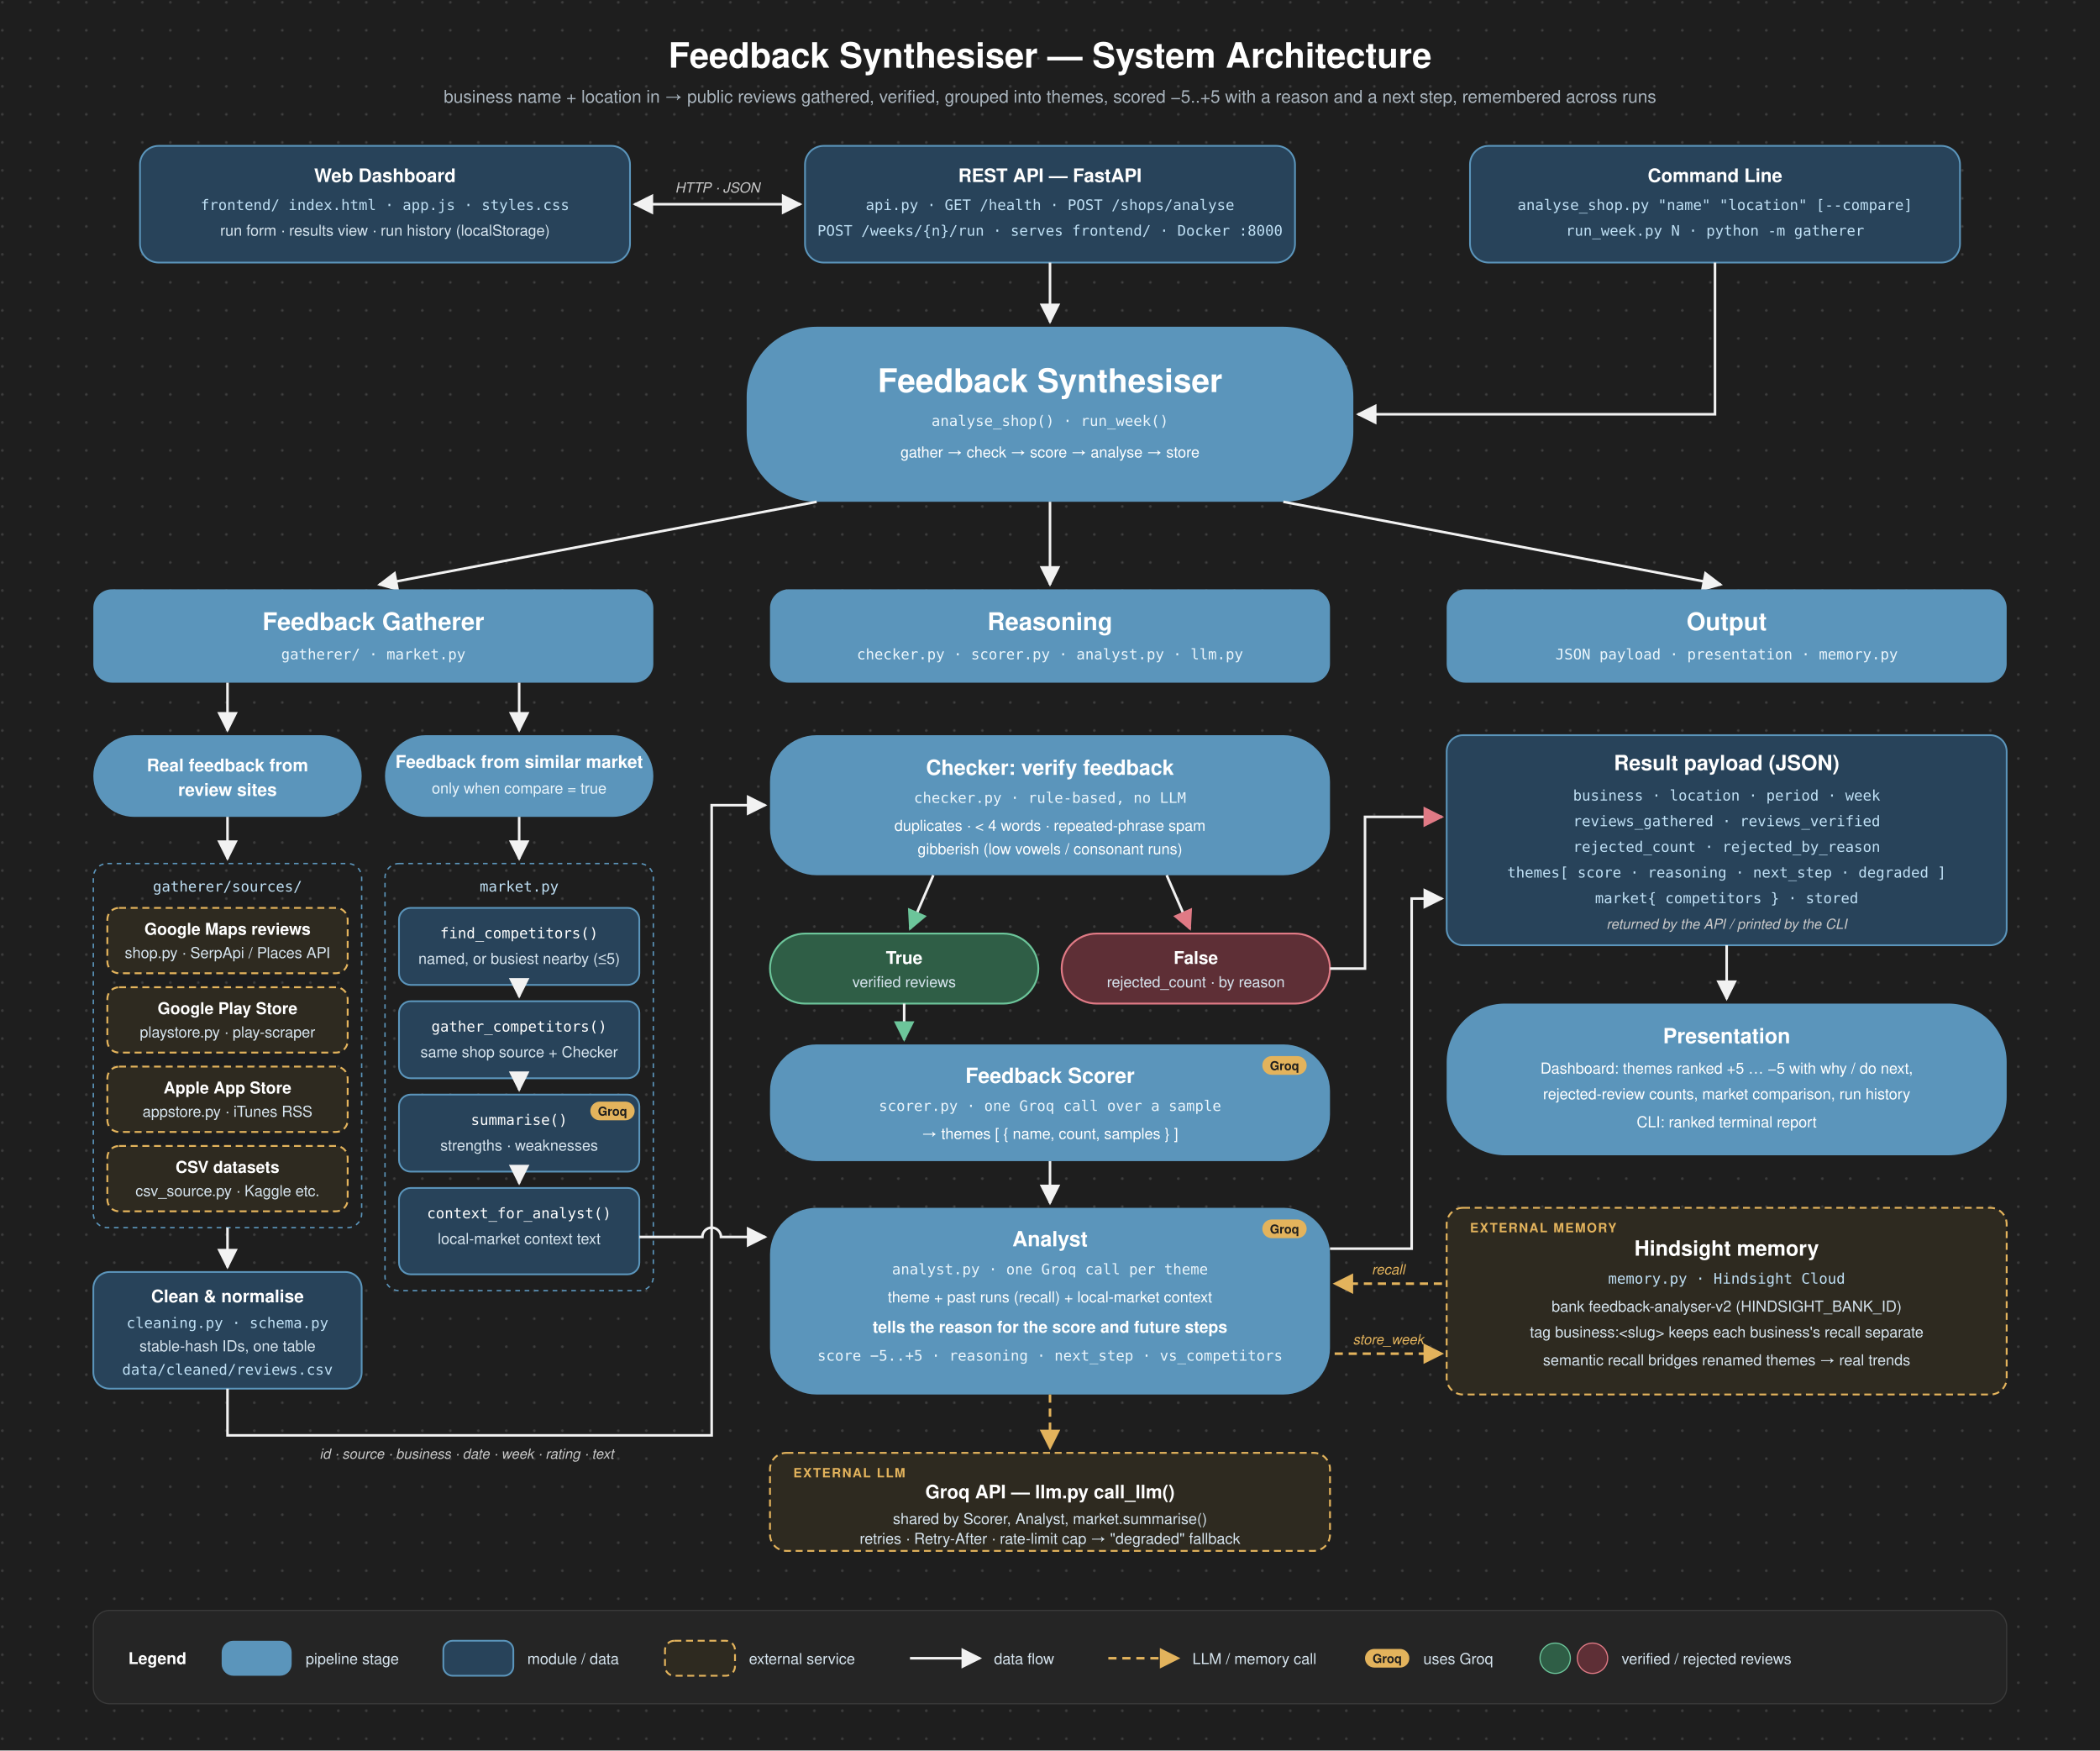
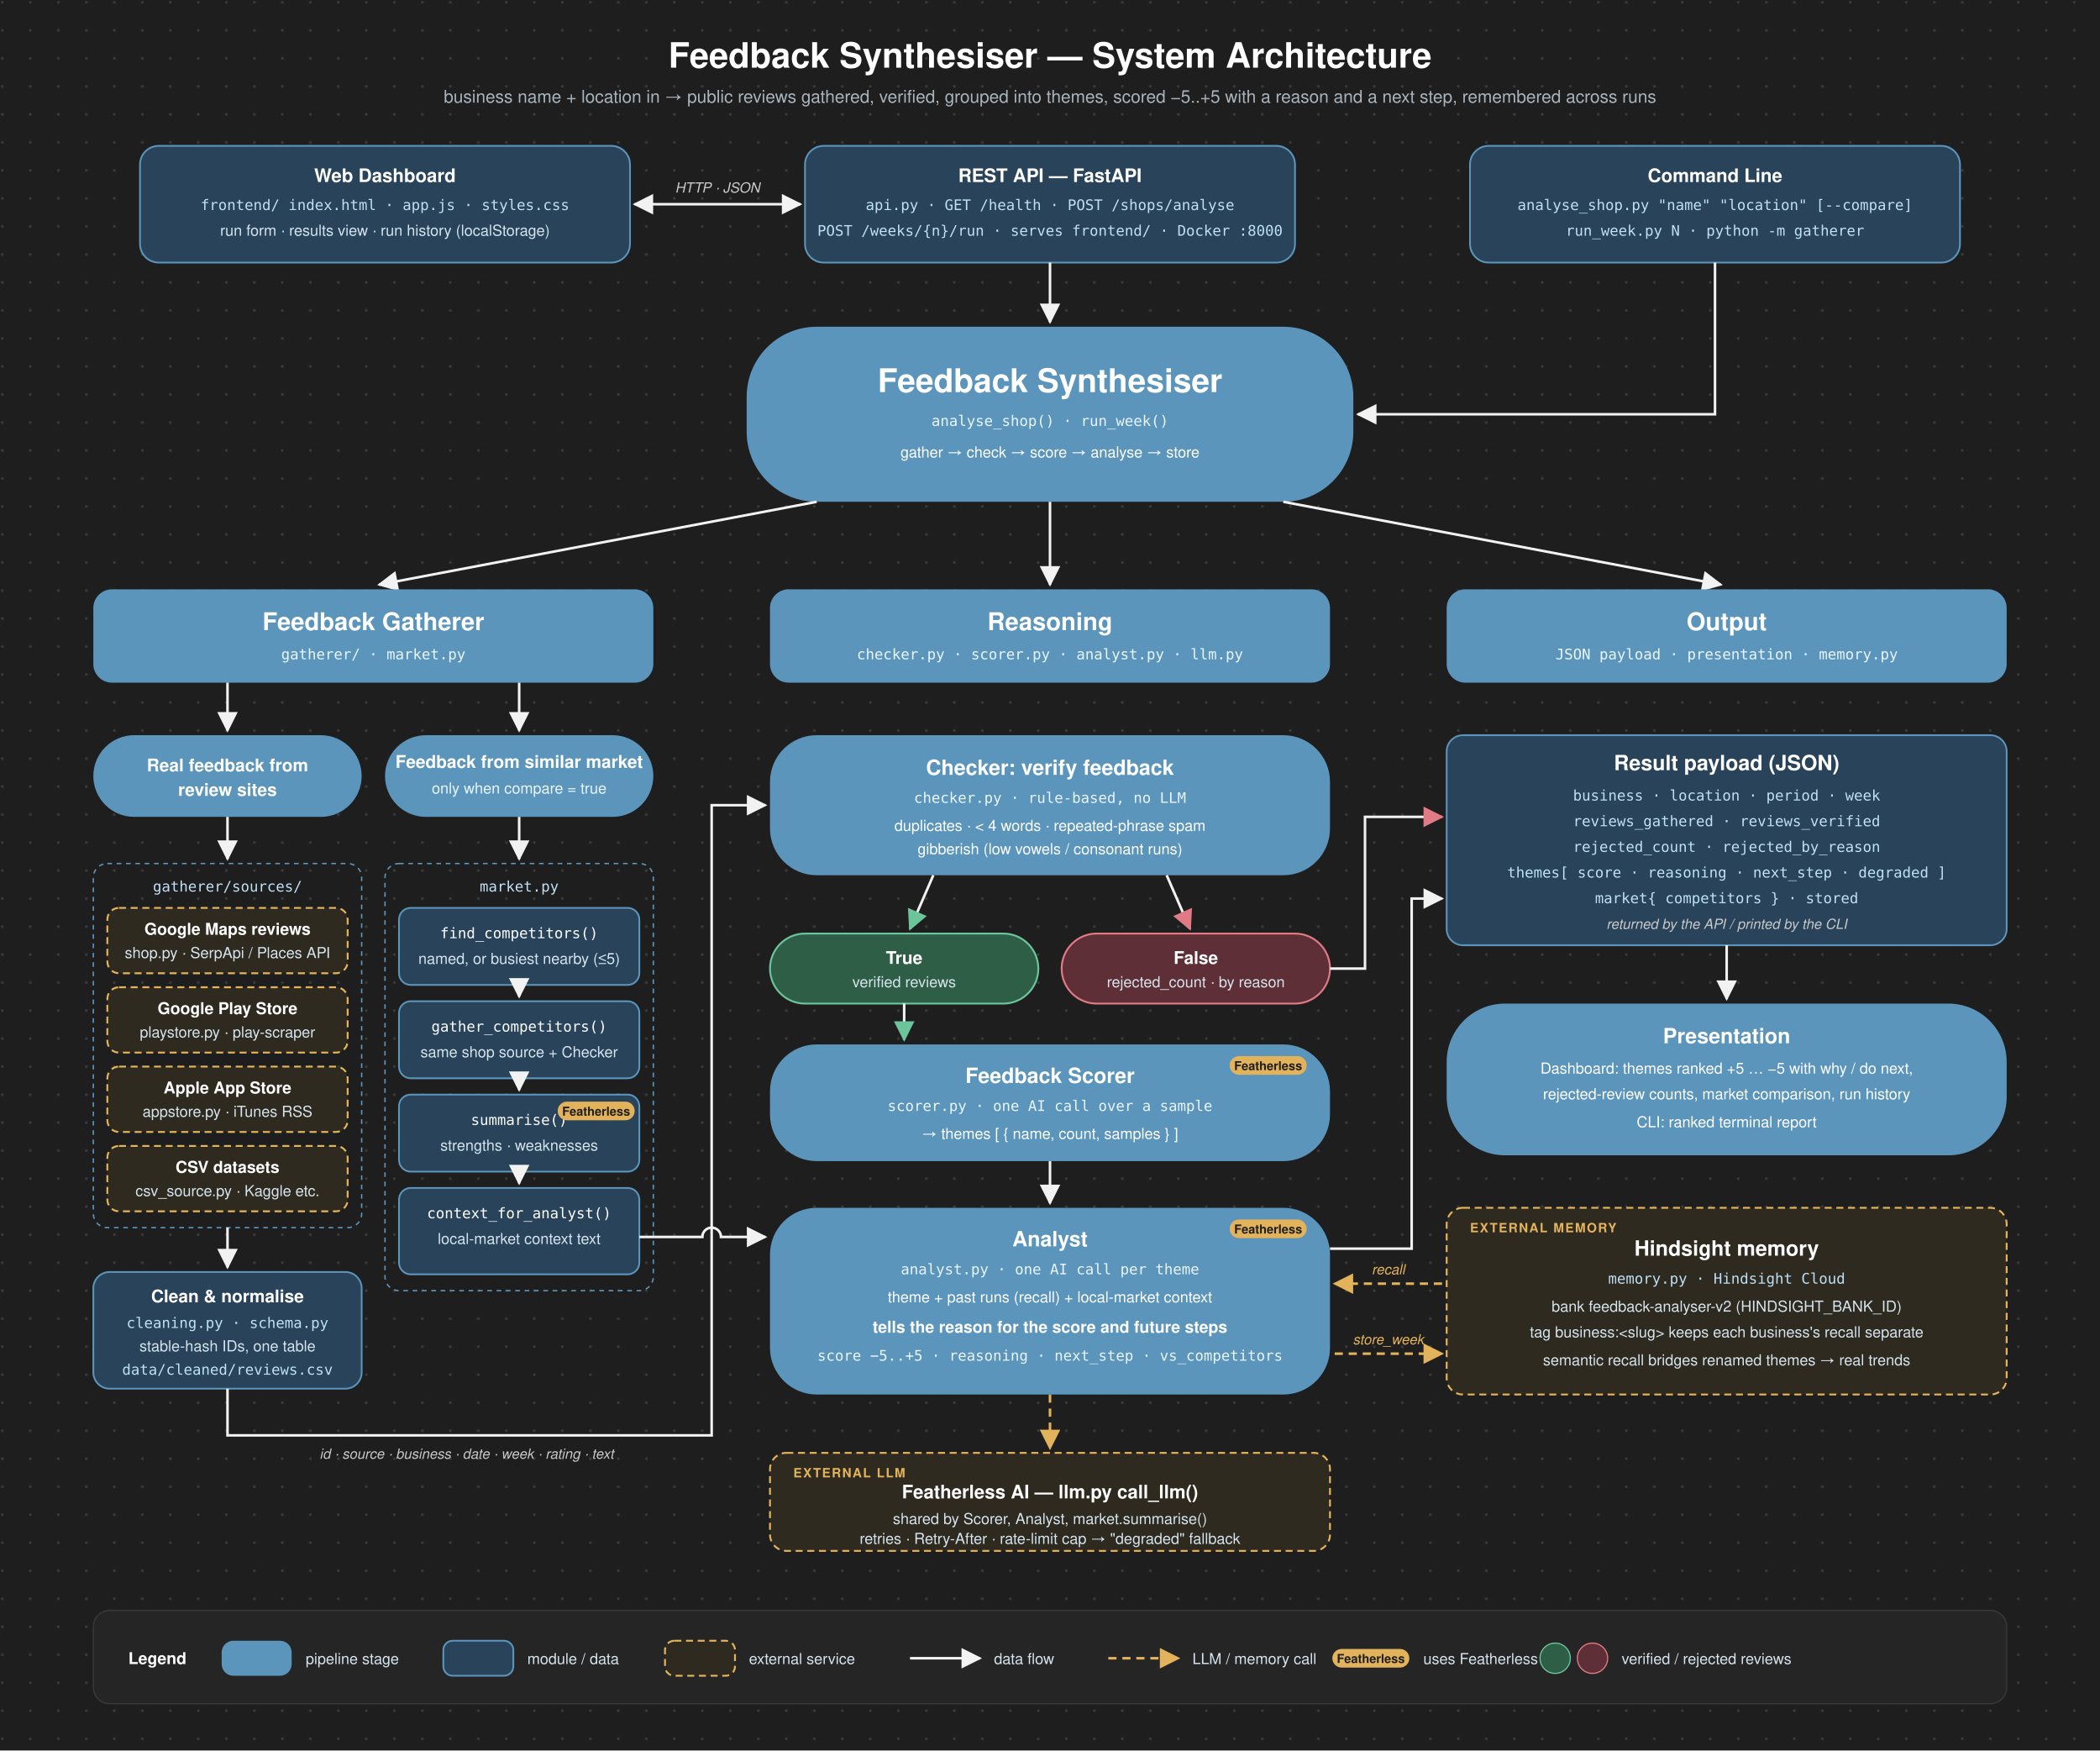
<svg xmlns="http://www.w3.org/2000/svg" width="1800" height="1500" viewBox="0 0 1800 1500" font-family="-apple-system, 'Segoe UI', Helvetica, Arial, sans-serif">
  <defs>
    <pattern id="dots" width="24" height="24" patternUnits="userSpaceOnUse">
      <circle cx="2" cy="2" r="1.2" fill="#3a3a3a" />
    </pattern>
    <marker id="arrow" viewBox="0 0 10 10" refX="9" refY="5" markerWidth="8" markerHeight="8" orient="auto-start-reverse">
      <path d="M0,0 L10,5 L0,10 z" fill="#f2f2f2" />
    </marker>
    <marker id="arrowAmber" viewBox="0 0 10 10" refX="9" refY="5" markerWidth="8" markerHeight="8" orient="auto-start-reverse">
      <path d="M0,0 L10,5 L0,10 z" fill="#e3b35c" />
    </marker>
    <marker id="arrowGreen" viewBox="0 0 10 10" refX="9" refY="5" markerWidth="8" markerHeight="8" orient="auto-start-reverse">
      <path d="M0,0 L10,5 L0,10 z" fill="#6cc59a" />
    </marker>
    <marker id="arrowRed" viewBox="0 0 10 10" refX="9" refY="5" markerWidth="8" markerHeight="8" orient="auto-start-reverse">
      <path d="M0,0 L10,5 L0,10 z" fill="#e07a85" />
    </marker>
    <style>
      .h1   { font-size: 30px; font-weight: 700; fill: #ffffff; }
      .sub  { font-size: 15px; fill: #a9b4bd; }
      .big  { font-size: 28px; font-weight: 700; fill: #ffffff; }
      .hd   { font-size: 21px; font-weight: 700; fill: #ffffff; }
      .t    { font-size: 16px; font-weight: 650; fill: #ffffff; }
      .s    { font-size: 13px; fill: #d6e4ee; }
      .m    { font-size: 12.5px; fill: #bfe0f5; font-family: 'SF Mono', Menlo, Consolas, monospace; }
      .lbl  { font-size: 12px; fill: #c9c9c9; font-style: italic; }
      .ext  { font-size: 11px; font-weight: 700; fill: #e3b35c; letter-spacing: 1px; }
      .main { fill: #5b95bb; }
      .card { fill: #28435a; stroke: #5b95bb; stroke-width: 1.5; }
      .box  { fill: none; stroke: #5b95bb; stroke-width: 1.2; stroke-dasharray: 4 4; }
      .xt   { fill: #2e2a20; stroke: #e3b35c; stroke-width: 1.6; stroke-dasharray: 6 4; }
      .flow { fill: none; stroke: #f2f2f2; stroke-width: 2.2; }
      .mem  { fill: none; stroke: #e3b35c; stroke-width: 2.2; stroke-dasharray: 7 5; }
      .badge { fill: #e3b35c; }
      .badgeT { font-size: 10.5px; font-weight: 700; fill: #1e1e1e; }
    </style>
  </defs>
  <rect width="1800" height="1500" fill="#1e1e1e" />
  <rect width="1800" height="1500" fill="url(#dots)" />
  <text x="900" y="58" text-anchor="middle" class="h1">Feedback Synthesiser — System Architecture</text>
  <text x="900" y="88" text-anchor="middle" class="sub">business name + location in → public reviews gathered, verified, grouped into themes, scored −5..+5 with a reason and a next step, remembered across runs</text>
  <rect x="120" y="125" width="420" height="100" rx="16" class="card" />
  <text x="330" y="156" text-anchor="middle" class="t">Web Dashboard</text>
  <text x="330" y="180" text-anchor="middle" class="m">frontend/ index.html · app.js · styles.css</text>
  <text x="330" y="202" text-anchor="middle" class="s">run form · results view · run history (localStorage)</text>
  <rect x="690" y="125" width="420" height="100" rx="16" class="card" />
  <text x="900" y="156" text-anchor="middle" class="t">REST API — FastAPI</text>
  <text x="900" y="180" text-anchor="middle" class="m">api.py · GET /health · POST /shops/analyse</text>
  <text x="900" y="202" text-anchor="middle" class="m">POST /weeks/{n}/run · serves frontend/ · Docker :8000</text>
  <rect x="1260" y="125" width="420" height="100" rx="16" class="card" />
  <text x="1470" y="156" text-anchor="middle" class="t">Command Line</text>
  <text x="1470" y="180" text-anchor="middle" class="m">analyse_shop.py "name" "location" [--compare]</text>
  <text x="1470" y="202" text-anchor="middle" class="m">run_week.py N · python -m gatherer</text>
  <path d="M544,175 H686" class="flow" marker-start="url(#arrow)" marker-end="url(#arrow)" />
  <text x="615" y="165" text-anchor="middle" class="lbl">HTTP · JSON</text>
  <path d="M900,225 V276" class="flow" marker-end="url(#arrow)" />
  <path d="M1470,225 V355 H1164" class="flow" marker-end="url(#arrow)" />
  <rect x="640" y="280" width="520" height="150" rx="60" class="main" />
  <text x="900" y="336" text-anchor="middle" class="big">Feedback Synthesiser</text>
  <text x="900" y="365" text-anchor="middle" class="m" style="fill:#eaf5fc">analyse_shop() · run_week()</text>
  <text x="900" y="392" text-anchor="middle" class="s" style="fill:#ffffff">gather → check → score → analyse → store</text>
  <path d="M700,430 L325,501" class="flow" marker-end="url(#arrow)" />
  <path d="M900,430 V501" class="flow" marker-end="url(#arrow)" />
  <path d="M1100,430 L1475,501" class="flow" marker-end="url(#arrow)" />
  <rect x="80" y="505" width="480" height="80" rx="16" class="main" />
  <text x="320" y="540" text-anchor="middle" class="hd">Feedback Gatherer</text>
  <text x="320" y="565" text-anchor="middle" class="m" style="fill:#eaf5fc">gatherer/ · market.py</text>
  <rect x="660" y="505" width="480" height="80" rx="16" class="main" />
  <text x="900" y="540" text-anchor="middle" class="hd">Reasoning</text>
  <text x="900" y="565" text-anchor="middle" class="m" style="fill:#eaf5fc">checker.py · scorer.py · analyst.py · llm.py</text>
  <rect x="1240" y="505" width="480" height="80" rx="16" class="main" />
  <text x="1480" y="540" text-anchor="middle" class="hd">Output</text>
  <text x="1480" y="565" text-anchor="middle" class="m" style="fill:#eaf5fc">JSON payload · presentation · memory.py</text>
  <path d="M195,585 V626" class="flow" marker-end="url(#arrow)" />
  <path d="M445,585 V626" class="flow" marker-end="url(#arrow)" />
  <rect x="80" y="630" width="230" height="70" rx="35" class="main" />
  <text x="195" y="661" text-anchor="middle" class="t" style="font-size:15px">Real feedback from</text>
  <text x="195" y="682" text-anchor="middle" class="t" style="font-size:15px">review sites</text>
  <rect x="330" y="630" width="230" height="70" rx="35" class="main" />
  <text x="445" y="658" text-anchor="middle" class="t" style="font-size:15px">Feedback from similar market</text>
  <text x="445" y="680" text-anchor="middle" class="s" style="fill:#eaf5fc">only when compare = true</text>
  <path d="M195,700 V736" class="flow" marker-end="url(#arrow)" />
  <rect x="80" y="740" width="230" height="312" rx="12" class="box" />
  <text x="195" y="764" text-anchor="middle" class="m">gatherer/sources/</text>
  <rect x="92" y="778" width="206" height="56" rx="10" class="xt" />
  <text x="195" y="801" text-anchor="middle" class="t" style="font-size:14px">Google Maps reviews</text>
  <text x="195" y="821" text-anchor="middle" class="s">shop.py · SerpApi / Places API</text>
  <rect x="92" y="846" width="206" height="56" rx="10" class="xt" />
  <text x="195" y="869" text-anchor="middle" class="t" style="font-size:14px">Google Play Store</text>
  <text x="195" y="889" text-anchor="middle" class="s">playstore.py · play-scraper</text>
  <rect x="92" y="914" width="206" height="56" rx="10" class="xt" />
  <text x="195" y="937" text-anchor="middle" class="t" style="font-size:14px">Apple App Store</text>
  <text x="195" y="957" text-anchor="middle" class="s">appstore.py · iTunes RSS</text>
  <rect x="92" y="982" width="206" height="56" rx="10" class="xt" />
  <text x="195" y="1005" text-anchor="middle" class="t" style="font-size:14px">CSV datasets</text>
  <text x="195" y="1025" text-anchor="middle" class="s">csv_source.py · Kaggle etc.</text>
  <path d="M195,1052 V1086" class="flow" marker-end="url(#arrow)" />
  <rect x="80" y="1090" width="230" height="100" rx="14" class="card" />
  <text x="195" y="1116" text-anchor="middle" class="t" style="font-size:15px">Clean &amp; normalise</text>
  <text x="195" y="1138" text-anchor="middle" class="m">cleaning.py · schema.py</text>
  <text x="195" y="1158" text-anchor="middle" class="s">stable-hash IDs, one table</text>
  <text x="195" y="1178" text-anchor="middle" class="m">data/cleaned/reviews.csv</text>
  <path d="M445,700 V736" class="flow" marker-end="url(#arrow)" />
  <rect x="330" y="740" width="230" height="366" rx="12" class="box" />
  <text x="445" y="764" text-anchor="middle" class="m">market.py</text>
  <rect x="342" y="778" width="206" height="66" rx="10" class="card" />
  <text x="445" y="804" text-anchor="middle" class="m" style="fill:#ffffff">find_competitors()</text>
  <text x="445" y="826" text-anchor="middle" class="s">named, or busiest nearby (≤5)</text>
  <rect x="342" y="858" width="206" height="66" rx="10" class="card" />
  <text x="445" y="884" text-anchor="middle" class="m" style="fill:#ffffff">gather_competitors()</text>
  <text x="445" y="906" text-anchor="middle" class="s">same shop source + Checker</text>
  <rect x="342" y="938" width="206" height="66" rx="10" class="card" />
  <text x="445" y="964" text-anchor="middle" class="m" style="fill:#ffffff">summarise()</text>
  <text x="445" y="986" text-anchor="middle" class="s">strengths · weaknesses</text>
-   <rect x="506" y="944" width="38" height="16" rx="8" class="badge" />
-   <text x="525" y="956" text-anchor="middle" class="badgeT">Groq</text>
+   <rect x="478" y="944" width="66" height="16" rx="8" class="badge" />
+   <text x="511" y="956" text-anchor="middle" class="badgeT">Featherless</text>
  <rect x="342" y="1018" width="206" height="74" rx="10" class="card" />
  <text x="445" y="1044" text-anchor="middle" class="m" style="fill:#ffffff">context_for_analyst()</text>
  <text x="445" y="1066" text-anchor="middle" class="s">local-market context text</text>
  <path d="M445,844 V854" class="flow" stroke-width="1.6" marker-end="url(#arrow)" />
  <path d="M445,924 V934" class="flow" stroke-width="1.6" marker-end="url(#arrow)" />
  <path d="M445,1004 V1014" class="flow" stroke-width="1.6" marker-end="url(#arrow)" />
  <path d="M195,1190 V1230 H610 V690 H656" class="flow" marker-end="url(#arrow)" />
  <text x="400" y="1250" text-anchor="middle" class="lbl">id · source · business · date · week · rating · text</text>
  <path d="M548,1060 H602 a8,8 0 0 1 16,0 H656" class="flow" marker-end="url(#arrow)" />
  <rect x="660" y="630" width="480" height="120" rx="40" class="main" />
  <text x="900" y="664" text-anchor="middle" class="t" style="font-size:18px">Checker: verify feedback</text>
  <text x="900" y="688" text-anchor="middle" class="m" style="fill:#eaf5fc">checker.py · rule-based, no LLM</text>
  <text x="900" y="712" text-anchor="middle" class="s" style="fill:#ffffff">duplicates · &lt; 4 words · repeated-phrase spam</text>
  <text x="900" y="732" text-anchor="middle" class="s" style="fill:#ffffff">gibberish (low vowels / consonant runs)</text>
  <path d="M800,750 L780,796" class="flow" stroke="#6cc59a" marker-end="url(#arrowGreen)" />
  <path d="M1000,750 L1020,796" class="flow" stroke="#e07a85" marker-end="url(#arrowRed)" />
  <rect x="660" y="800" width="230" height="60" rx="30" fill="#2f5e46" stroke="#6cc59a" stroke-width="1.6" />
  <text x="775" y="826" text-anchor="middle" class="t" style="font-size:15px">True</text>
  <text x="775" y="846" text-anchor="middle" class="s">verified reviews</text>
  <rect x="910" y="800" width="230" height="60" rx="30" fill="#5e2f36" stroke="#e07a85" stroke-width="1.6" />
  <text x="1025" y="826" text-anchor="middle" class="t" style="font-size:15px">False</text>
  <text x="1025" y="846" text-anchor="middle" class="s">rejected_count · by reason</text>
  <path d="M775,860 V891" class="flow" stroke="#6cc59a" marker-end="url(#arrowGreen)" />
  <rect x="660" y="895" width="480" height="100" rx="40" class="main" />
  <text x="900" y="928" text-anchor="middle" class="t" style="font-size:18px">Feedback Scorer</text>
-   <text x="900" y="952" text-anchor="middle" class="m" style="fill:#eaf5fc">scorer.py · one Groq call over a sample</text>
+   <text x="900" y="952" text-anchor="middle" class="m" style="fill:#eaf5fc">scorer.py · one AI call over a sample</text>
  <text x="900" y="976" text-anchor="middle" class="s" style="fill:#ffffff">→ themes [ { name, count, samples } ]</text>
-   <rect x="1082" y="905" width="38" height="16" rx="8" class="badge" />
-   <text x="1101" y="917" text-anchor="middle" class="badgeT">Groq</text>
+   <rect x="1054" y="905" width="66" height="16" rx="8" class="badge" />
+   <text x="1087" y="917" text-anchor="middle" class="badgeT">Featherless</text>
  <path d="M900,995 V1031" class="flow" marker-end="url(#arrow)" />
  <rect x="660" y="1035" width="480" height="160" rx="40" class="main" />
  <text x="900" y="1068" text-anchor="middle" class="t" style="font-size:18px">Analyst</text>
-   <text x="900" y="1092" text-anchor="middle" class="m" style="fill:#eaf5fc">analyst.py · one Groq call per theme</text>
+   <text x="900" y="1092" text-anchor="middle" class="m" style="fill:#eaf5fc">analyst.py · one AI call per theme</text>
  <text x="900" y="1116" text-anchor="middle" class="s" style="fill:#ffffff">theme + past runs (recall) + local-market context</text>
  <text x="900" y="1142" text-anchor="middle" class="t" style="font-size:14px">tells the reason for the score and future steps</text>
  <text x="900" y="1166" text-anchor="middle" class="m" style="fill:#eaf5fc">score −5..+5 · reasoning · next_step · vs_competitors</text>
-   <rect x="1082" y="1045" width="38" height="16" rx="8" class="badge" />
-   <text x="1101" y="1057" text-anchor="middle" class="badgeT">Groq</text>
+   <rect x="1054" y="1045" width="66" height="16" rx="8" class="badge" />
+   <text x="1087" y="1057" text-anchor="middle" class="badgeT">Featherless</text>
  <path d="M900,1195 V1241" class="mem" marker-end="url(#arrowAmber)" />
  <rect x="660" y="1245" width="480" height="84" rx="14" class="xt" />
  <text x="680" y="1266" class="ext">EXTERNAL LLM</text>
-   <text x="900" y="1284" text-anchor="middle" class="t">Groq API — llm.py call_llm()</text>
+   <text x="900" y="1284" text-anchor="middle" class="t">Featherless AI — llm.py call_llm()</text>
  <text x="900" y="1306" text-anchor="middle" class="s">shared by Scorer, Analyst, market.summarise()</text>
  <text x="900" y="1323" text-anchor="middle" class="s">retries · Retry-After · rate-limit cap → "degraded" fallback</text>
  <path d="M1140,830 H1170 V700 H1236" class="flow" stroke="#e07a85" marker-end="url(#arrowRed)" />
  <path d="M1140,1070 H1210 V770 H1236" class="flow" marker-end="url(#arrow)" />
  <rect x="1240" y="630" width="480" height="180" rx="14" class="card" />
  <text x="1480" y="660" text-anchor="middle" class="t" style="font-size:18px">Result payload (JSON)</text>
  <text x="1480" y="686" text-anchor="middle" class="m">business · location · period · week</text>
  <text x="1480" y="708" text-anchor="middle" class="m">reviews_gathered · reviews_verified</text>
  <text x="1480" y="730" text-anchor="middle" class="m">rejected_count · rejected_by_reason</text>
  <text x="1480" y="752" text-anchor="middle" class="m">themes[ score · reasoning · next_step · degraded ]</text>
  <text x="1480" y="774" text-anchor="middle" class="m">market{ competitors } · stored</text>
  <text x="1480" y="796" text-anchor="middle" class="lbl">returned by the API / printed by the CLI</text>
  <path d="M1480,810 V856" class="flow" marker-end="url(#arrow)" />
  <rect x="1240" y="860" width="480" height="130" rx="50" class="main" />
  <text x="1480" y="894" text-anchor="middle" class="t" style="font-size:18px">Presentation</text>
  <text x="1480" y="920" text-anchor="middle" class="s" style="fill:#ffffff">Dashboard: themes ranked +5 … −5 with why / do next,</text>
  <text x="1480" y="942" text-anchor="middle" class="s" style="fill:#ffffff">rejected-review counts, market comparison, run history</text>
  <text x="1480" y="966" text-anchor="middle" class="s" style="fill:#ffffff">CLI: ranked terminal report</text>
  <rect x="1240" y="1035" width="480" height="160" rx="14" class="xt" />
  <text x="1260" y="1056" class="ext">EXTERNAL MEMORY</text>
  <text x="1480" y="1076" text-anchor="middle" class="t" style="font-size:18px">Hindsight memory</text>
  <text x="1480" y="1100" text-anchor="middle" class="m">memory.py · Hindsight Cloud</text>
  <text x="1480" y="1124" text-anchor="middle" class="s">bank feedback-analyser-v2 (HINDSIGHT_BANK_ID)</text>
  <text x="1480" y="1146" text-anchor="middle" class="s">tag business:&lt;slug&gt; keeps each business's recall separate</text>
  <text x="1480" y="1170" text-anchor="middle" class="s">semantic recall bridges renamed themes → real trends</text>
  <path d="M1236,1100 H1144" class="mem" marker-end="url(#arrowAmber)" />
  <text x="1190" y="1092" text-anchor="middle" class="lbl" style="fill:#e3b35c">recall</text>
  <path d="M1144,1160 H1236" class="mem" marker-end="url(#arrowAmber)" />
  <text x="1190" y="1152" text-anchor="middle" class="lbl" style="fill:#e3b35c">store_week</text>
  <rect x="80" y="1380" width="1640" height="80" rx="14" fill="#252525" stroke="#3a3a3a" />
  <text x="110" y="1426" class="t" style="font-size:14px">Legend</text>
  <rect x="190" y="1406" width="60" height="30" rx="10" class="main" />
  <text x="262" y="1426" class="s">pipeline stage</text>
  <rect x="380" y="1406" width="60" height="30" rx="8" class="card" />
  <text x="452" y="1426" class="s">module / data</text>
  <rect x="570" y="1406" width="60" height="30" rx="8" class="xt" />
  <text x="642" y="1426" class="s">external service</text>
  <path d="M780,1421 H840" class="flow" marker-end="url(#arrow)" />
  <text x="852" y="1426" class="s">data flow</text>
  <path d="M950,1421 H1010" class="mem" marker-end="url(#arrowAmber)" />
  <text x="1022" y="1426" class="s">LLM / memory call</text>
-   <rect x="1170" y="1413" width="38" height="16" rx="8" class="badge" />
-   <text x="1189" y="1425" text-anchor="middle" class="badgeT">Groq</text>
-   <text x="1220" y="1426" class="s">uses Groq</text>
+   <rect x="1142" y="1413" width="66" height="16" rx="8" class="badge" />
+   <text x="1175" y="1425" text-anchor="middle" class="badgeT">Featherless</text>
+   <text x="1220" y="1426" class="s">uses Featherless AI</text>
  <rect x="1320" y="1408" width="26" height="26" rx="13" fill="#2f5e46" stroke="#6cc59a" />
  <rect x="1352" y="1408" width="26" height="26" rx="13" fill="#5e2f36" stroke="#e07a85" />
  <text x="1390" y="1426" class="s">verified / rejected reviews</text>
</svg>
